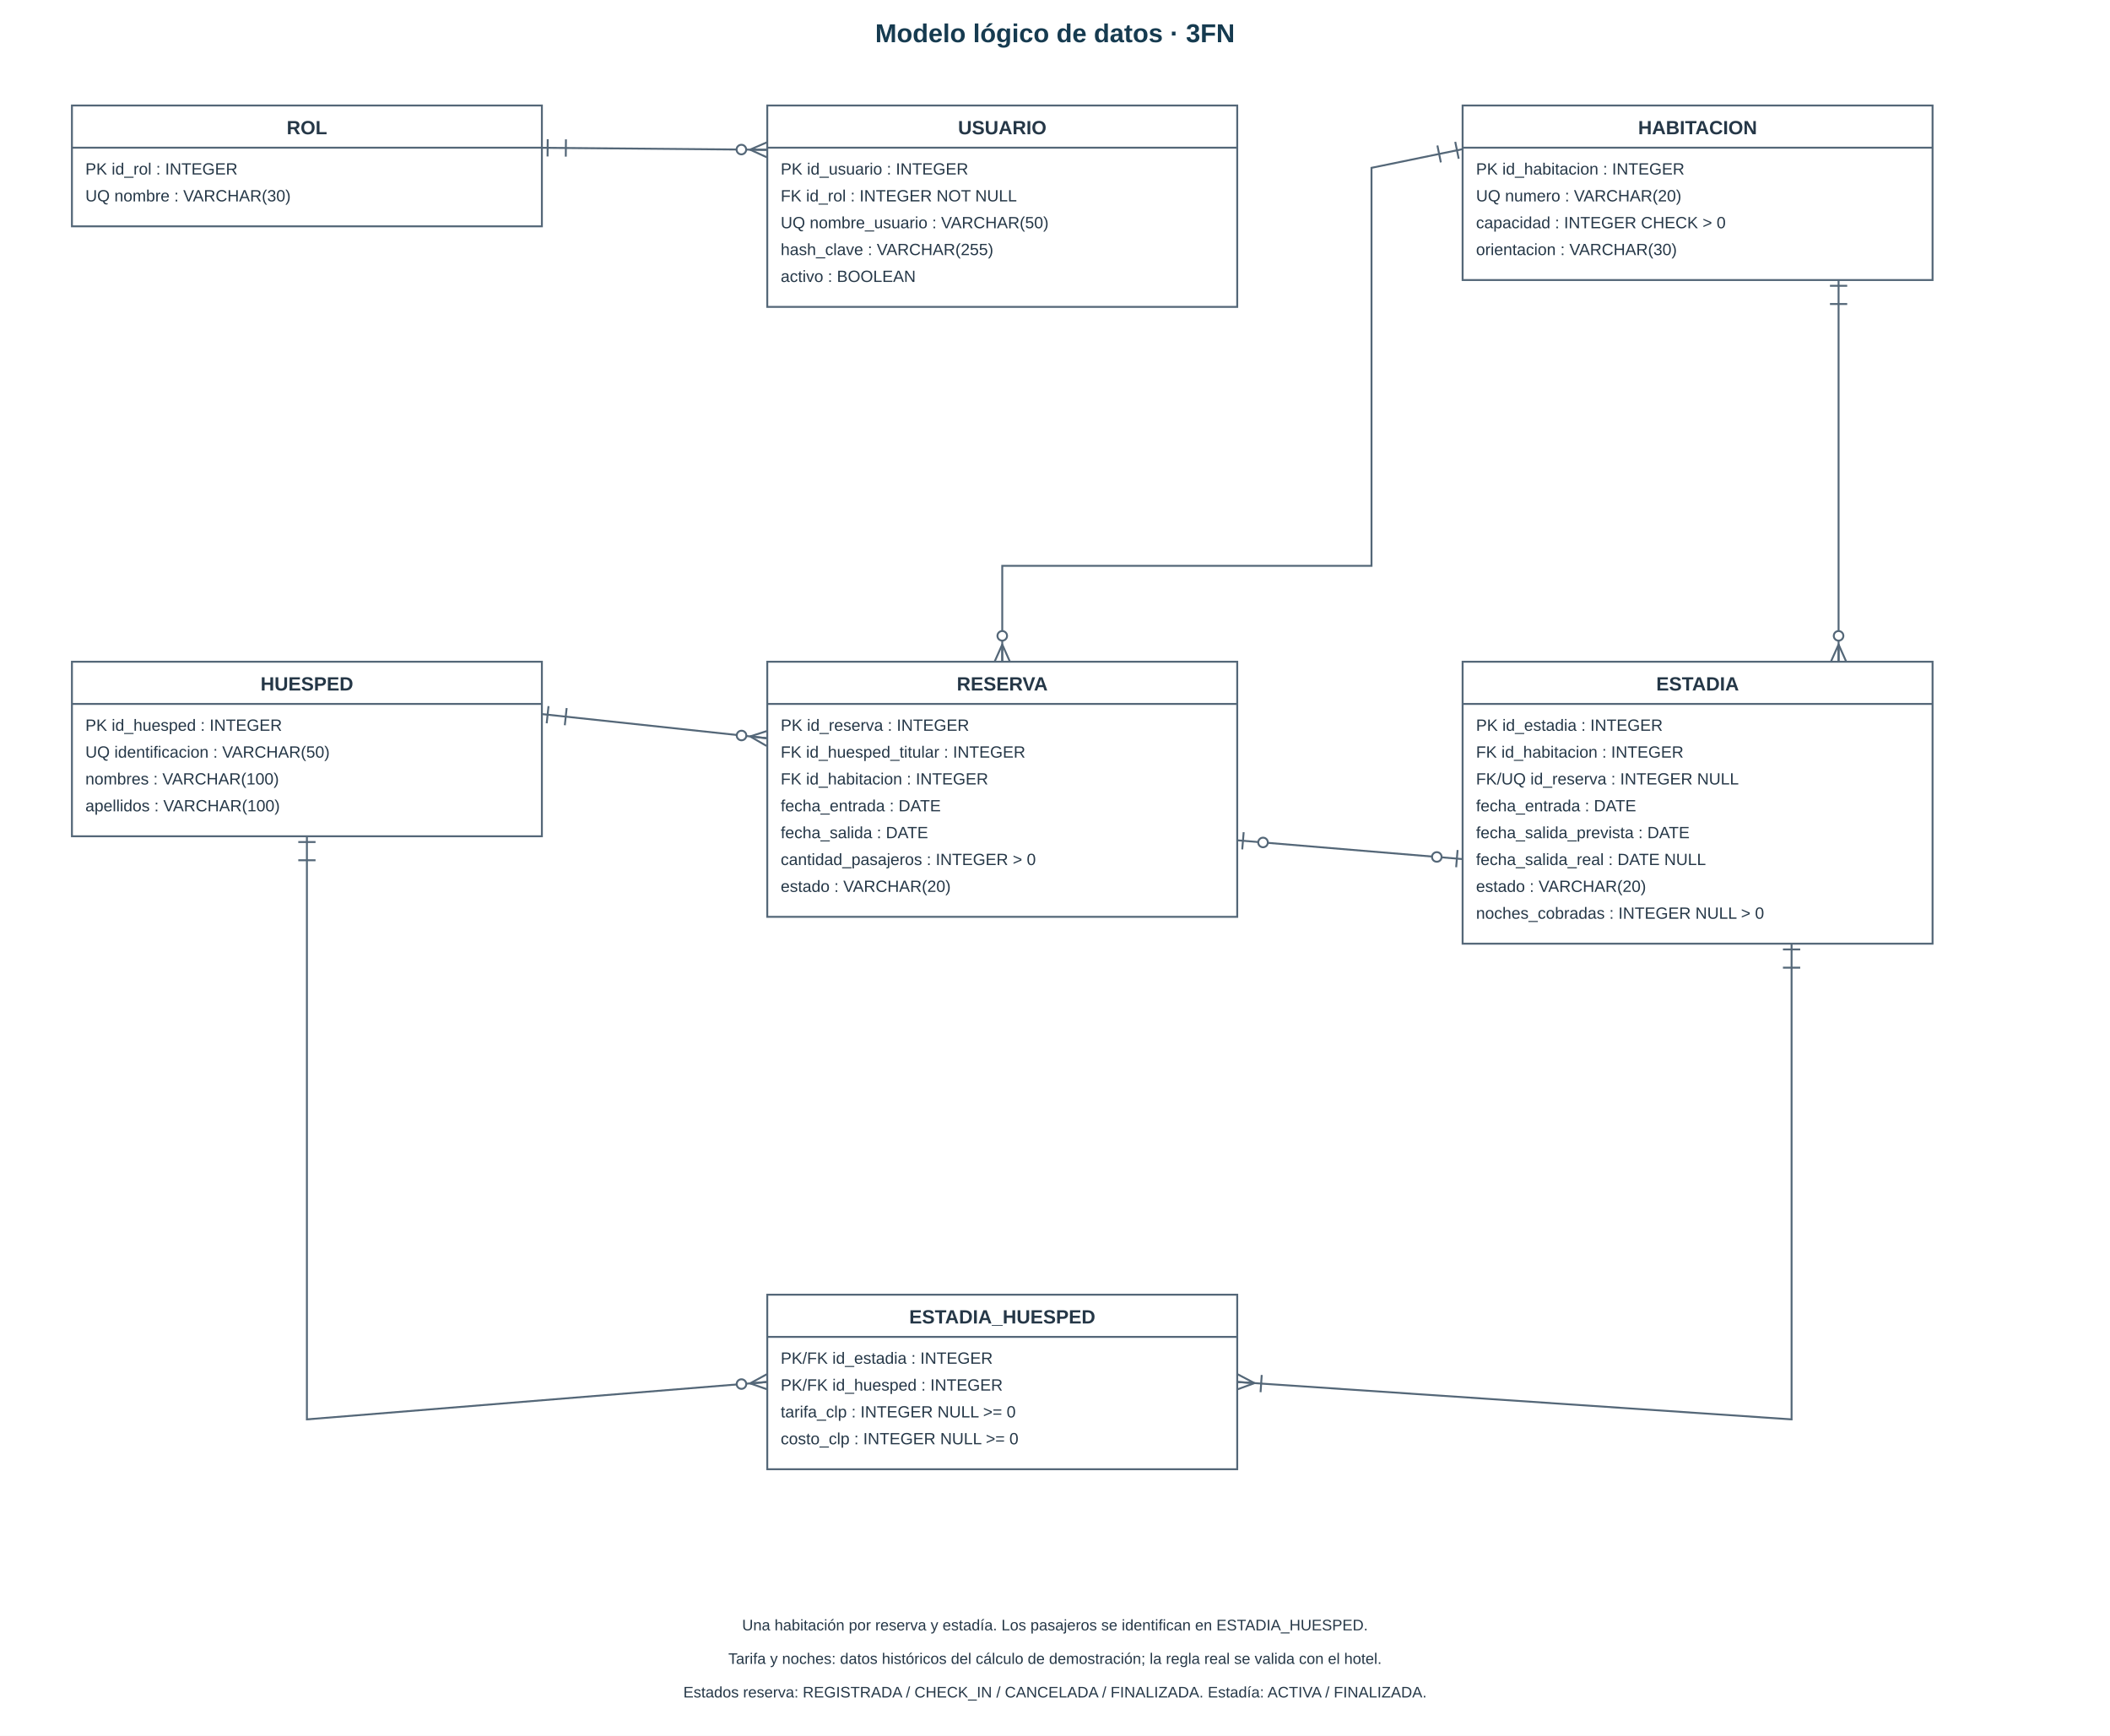
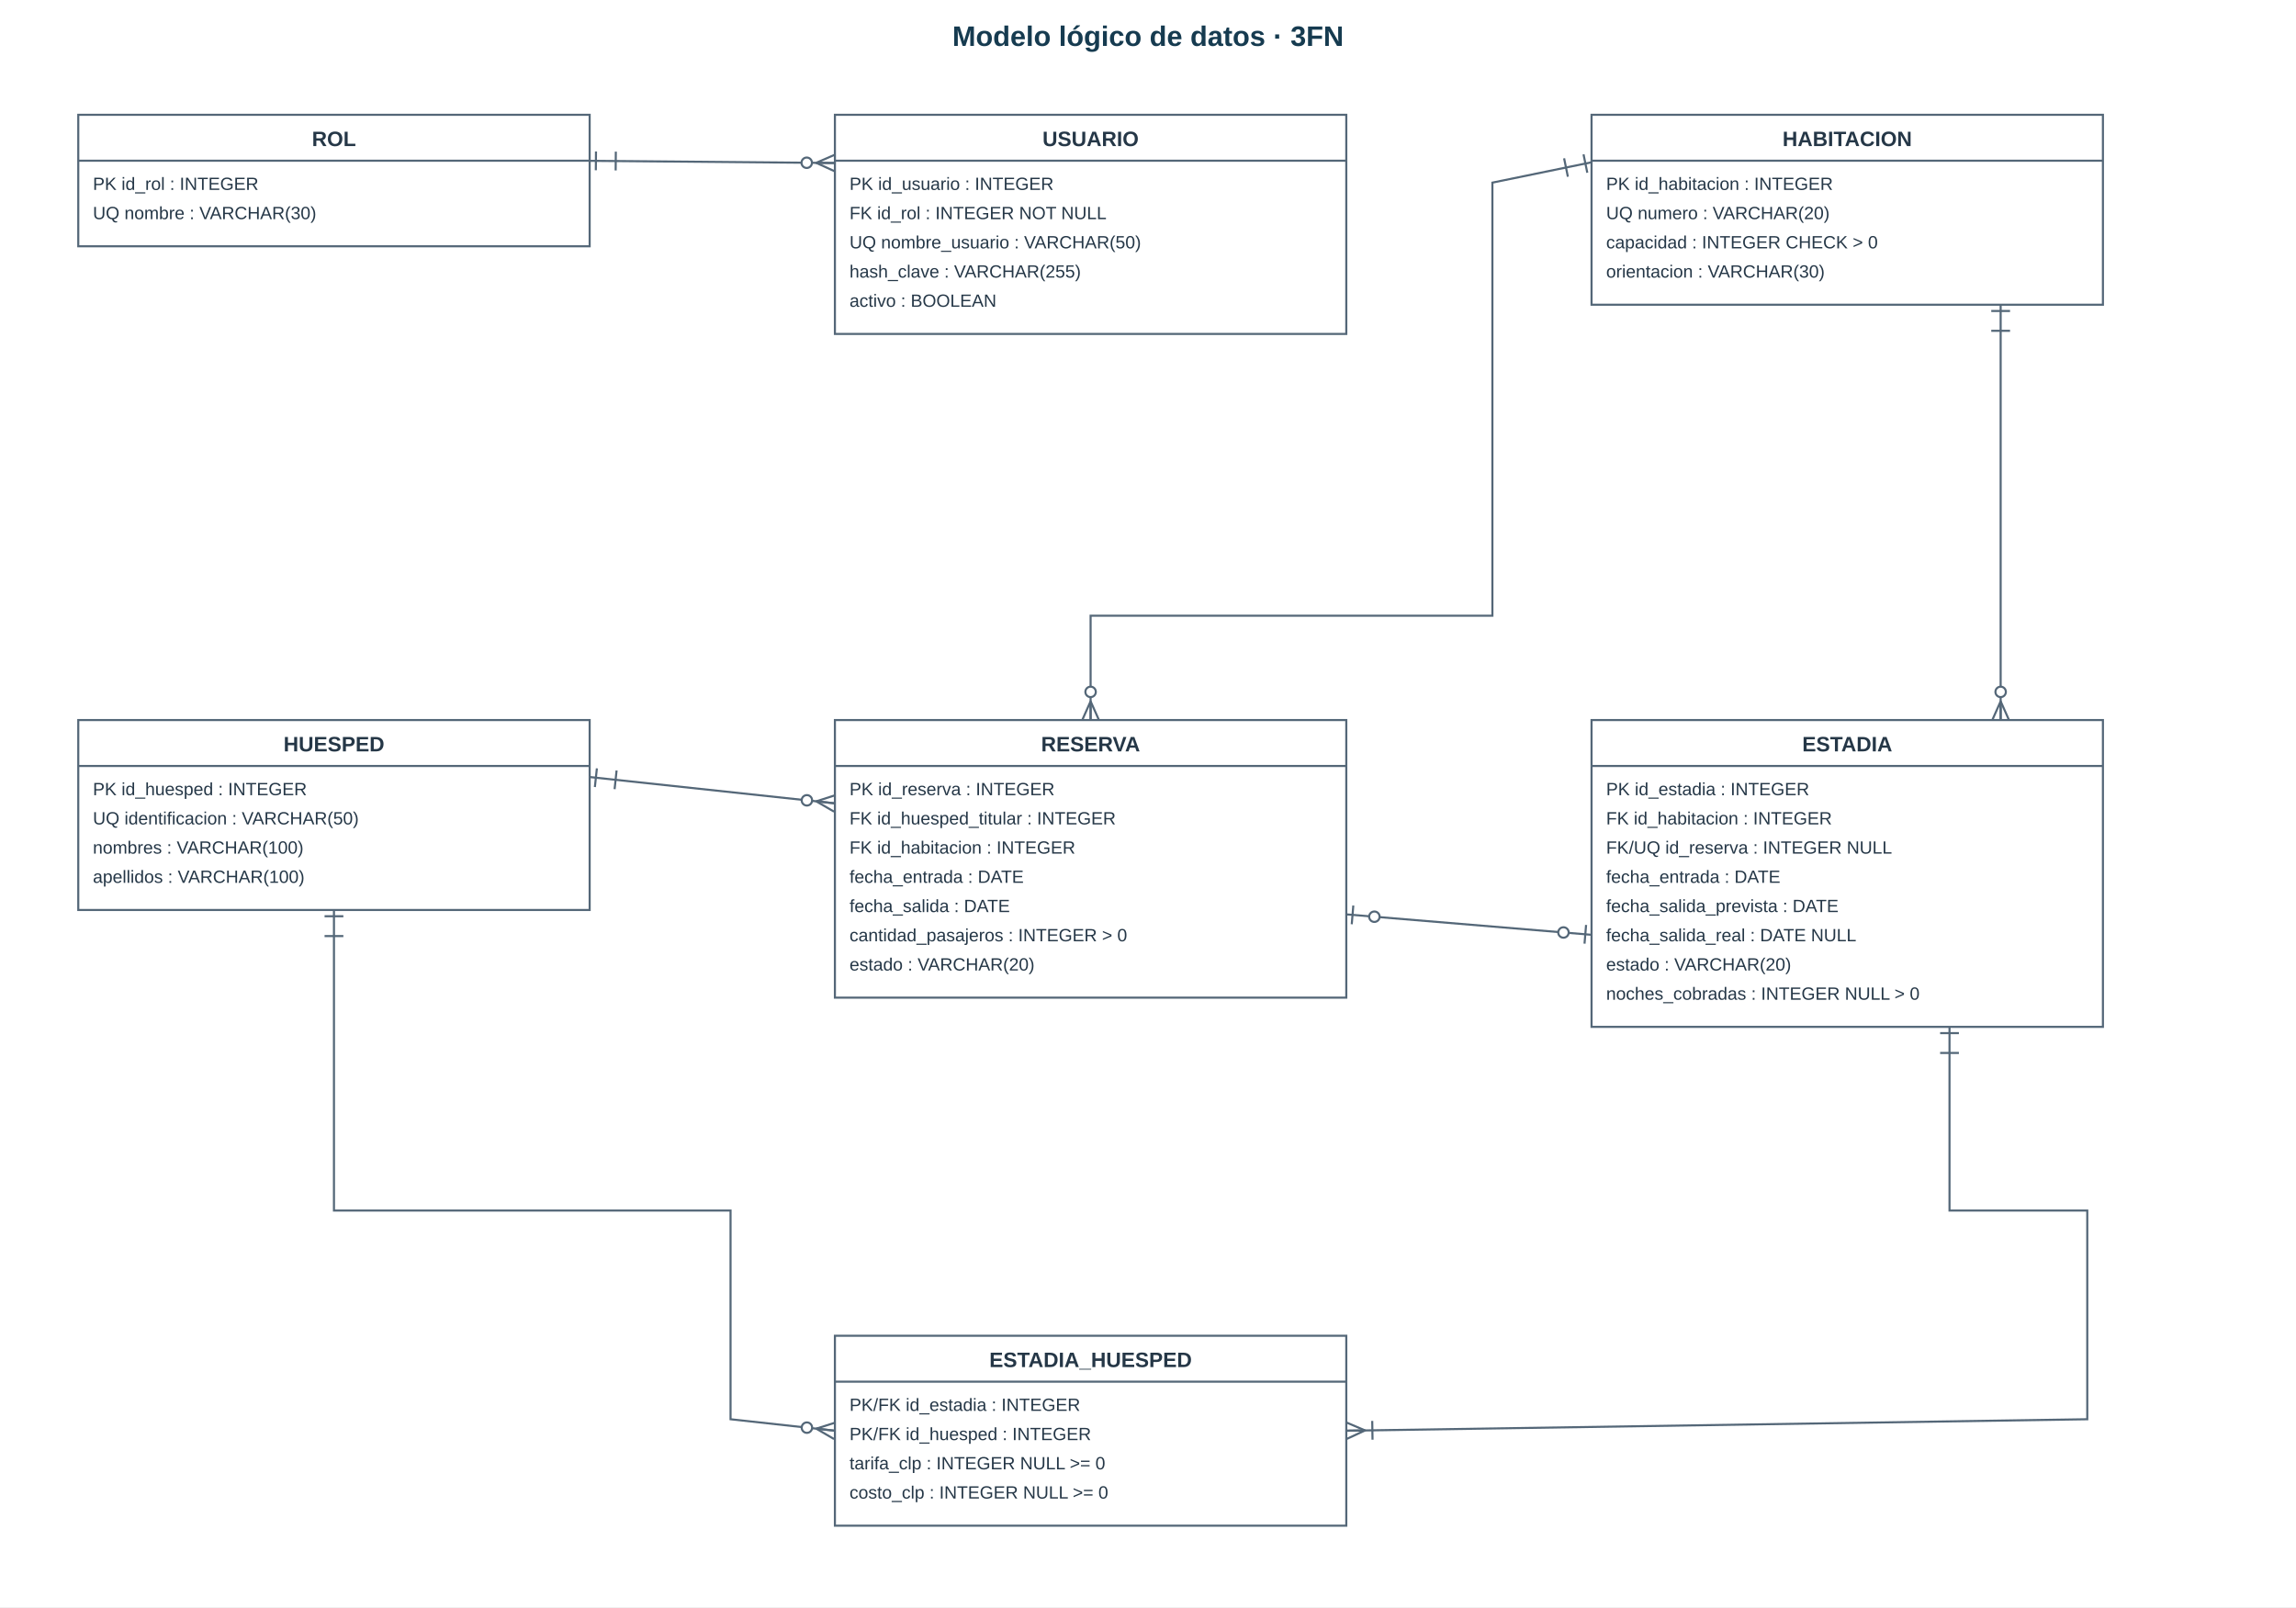
- <svg xmlns="http://www.w3.org/2000/svg" width="2200" height="1810" viewBox="0 0 2200 1810">
+ <svg xmlns="http://www.w3.org/2000/svg" width="2200" height="1540" viewBox="0 0 2200 1540">
  <rect width="100%" height="100%" fill="white" />
  <g font-family="Arial,sans-serif">
    <text x="1100.0" y="44" font-size="27" text-anchor="middle" fill="#163b50" font-weight="bold">Modelo lógico de datos · 3FN</text>
    <path d="M565,154.1 L800,156.2" fill="none" stroke="#546778" stroke-width="2" />
    <path d="M571.08,145.154 L570.919,163.153" fill="none" stroke="#546778" stroke-width="2" />
    <path d="M590.079,145.324 L589.919,163.323" fill="none" stroke="#546778" stroke-width="2" />
    <path d="M782.001,156.039 L799.929,164.2" fill="none" stroke="#546778" stroke-width="2" />
    <path d="M782.001,156.039 L800,156.2" fill="none" stroke="#546778" stroke-width="2" />
    <path d="M782.001,156.039 L800.071,148.2" fill="none" stroke="#546778" stroke-width="2" />
    <ellipse cx="773.001" cy="155.959" rx="5.0" ry="5.0" fill="#ffffff" stroke="#546778" stroke-width="2" />
    <path d="M1917.0,292 L1917.0,690" fill="none" stroke="#546778" stroke-width="2" />
    <path d="M1926.0,298.0 L1908.0,298.0" fill="none" stroke="#546778" stroke-width="2" />
    <path d="M1926.0,317.0 L1908.0,317.0" fill="none" stroke="#546778" stroke-width="2" />
    <path d="M1917.0,672.0 L1909.0,690.0" fill="none" stroke="#546778" stroke-width="2" />
    <path d="M1917.0,672.0 L1917.0,690" fill="none" stroke="#546778" stroke-width="2" />
    <path d="M1917.0,672.0 L1925.0,690.0" fill="none" stroke="#546778" stroke-width="2" />
    <ellipse cx="1917.0" cy="663.0" rx="5.0" ry="5.0" fill="#ffffff" stroke="#546778" stroke-width="2" />
    <path d="M1525,155.5 L1430,175 L1430,590 L1045,590 L1045.0,690" fill="none" stroke="#546778" stroke-width="2" />
    <path d="M1520.932,165.523 L1517.313,147.89" fill="none" stroke="#546778" stroke-width="2" />
    <path d="M1502.32,169.343 L1498.701,151.711" fill="none" stroke="#546778" stroke-width="2" />
    <path d="M1045.0,672.0 L1037.0,690.0" fill="none" stroke="#546778" stroke-width="2" />
    <path d="M1045.0,672.0 L1045.0,690" fill="none" stroke="#546778" stroke-width="2" />
    <path d="M1045.0,672.0 L1053.0,690.0" fill="none" stroke="#546778" stroke-width="2" />
    <ellipse cx="1045.0" cy="663.0" rx="5.0" ry="5.0" fill="#ffffff" stroke="#546778" stroke-width="2" />
    <path d="M565,744.6 L800,769.8" fill="none" stroke="#546778" stroke-width="2" />
    <path d="M571.925,736.291 L570.006,754.188" fill="none" stroke="#546778" stroke-width="2" />
    <path d="M590.817,738.317 L588.898,756.214" fill="none" stroke="#546778" stroke-width="2" />
    <path d="M782.103,767.881 L799.147,777.754" fill="none" stroke="#546778" stroke-width="2" />
    <path d="M782.103,767.881 L800,769.8" fill="none" stroke="#546778" stroke-width="2" />
    <path d="M782.103,767.881 L800.853,761.846" fill="none" stroke="#546778" stroke-width="2" />
    <ellipse cx="773.154" cy="766.921" rx="5.0" ry="5.0" fill="#ffffff" stroke="#546778" stroke-width="2" />
    <path d="M1290,876.2 L1525,895.8" fill="none" stroke="#546778" stroke-width="2" />
    <path d="M1296.727,867.73 L1295.231,885.668" fill="none" stroke="#546778" stroke-width="2" />
    <ellipse cx="1316.907" cy="878.444" rx="5.0" ry="5.0" fill="#ffffff" stroke="#546778" stroke-width="2" />
    <path d="M1518.273,904.27 L1519.769,886.332" fill="none" stroke="#546778" stroke-width="2" />
    <ellipse cx="1498.093" cy="893.556" rx="5.0" ry="5.0" fill="#ffffff" stroke="#546778" stroke-width="2" />
-     <path d="M320.0,872 L320,1480 L800,1441.0" fill="none" stroke="#546778" stroke-width="2" />
+     <path d="M320.0,872 L320,1160 L700,1160 L700,1360 L800,1371.0" fill="none" stroke="#546778" stroke-width="2" />
    <path d="M329.0,878.0 L311.0,878.0" fill="none" stroke="#546778" stroke-width="2" />
    <path d="M329.0,897.0 L311.0,897.0" fill="none" stroke="#546778" stroke-width="2" />
-     <path d="M782.059,1442.458 L800.648,1448.974" fill="none" stroke="#546778" stroke-width="2" />
-     <path d="M782.059,1442.458 L800,1441.0" fill="none" stroke="#546778" stroke-width="2" />
-     <path d="M782.059,1442.458 L799.352,1433.026" fill="none" stroke="#546778" stroke-width="2" />
-     <ellipse cx="773.089" cy="1443.187" rx="5.0" ry="5.0" fill="#ffffff" stroke="#546778" stroke-width="2" />
-     <path d="M1868.0,984 L1868,1480 L1290,1441.0" fill="none" stroke="#546778" stroke-width="2" />
+     <path d="M782.108,1369.032 L799.125,1378.952" fill="none" stroke="#546778" stroke-width="2" />
+     <path d="M782.108,1369.032 L800,1371.0" fill="none" stroke="#546778" stroke-width="2" />
+     <path d="M782.108,1369.032 L800.875,1363.048" fill="none" stroke="#546778" stroke-width="2" />
+     <ellipse cx="773.162" cy="1368.048" rx="5.0" ry="5.0" fill="#ffffff" stroke="#546778" stroke-width="2" />
+     <path d="M1868.0,984 L1868,1160 L2000,1160 L2000,1360 L1290,1371.0" fill="none" stroke="#546778" stroke-width="2" />
    <path d="M1877.0,990.0 L1859.0,990.0" fill="none" stroke="#546778" stroke-width="2" />
    <path d="M1877.0,1009.0 L1859.0,1009.0" fill="none" stroke="#546778" stroke-width="2" />
-     <path d="M1307.959,1442.212 L1290.539,1433.018" fill="none" stroke="#546778" stroke-width="2" />
-     <path d="M1307.959,1442.212 L1290,1441.0" fill="none" stroke="#546778" stroke-width="2" />
-     <path d="M1307.959,1442.212 L1289.461,1448.982" fill="none" stroke="#546778" stroke-width="2" />
-     <path d="M1315.549,1433.703 L1314.337,1451.663" fill="none" stroke="#546778" stroke-width="2" />
+     <path d="M1307.998,1370.721 L1289.876,1363.001" fill="none" stroke="#546778" stroke-width="2" />
+     <path d="M1307.998,1370.721 L1290,1371.0" fill="none" stroke="#546778" stroke-width="2" />
+     <path d="M1307.998,1370.721 L1290.124,1378.999" fill="none" stroke="#546778" stroke-width="2" />
+     <path d="M1314.858,1361.614 L1315.136,1379.612" fill="none" stroke="#546778" stroke-width="2" />
    <path d="M75,110 L565,110 L565,236 L75,236 Z" fill="#ffffff" stroke="#546778" stroke-width="2" />
    <path d="M75,154 L565,154" fill="none" stroke="#546778" stroke-width="2" />
    <text x="320.0" y="140" font-size="20" text-anchor="middle" fill="#253747" font-weight="bold">ROL</text>
    <text x="89" y="182" font-size="17" text-anchor="start" fill="#253747" font-weight="normal">PK id_rol : INTEGER</text>
    <text x="89" y="210" font-size="17" text-anchor="start" fill="#253747" font-weight="normal">UQ nombre : VARCHAR(30)</text>
    <path d="M800,110 L1290,110 L1290,320 L800,320 Z" fill="#ffffff" stroke="#546778" stroke-width="2" />
    <path d="M800,154 L1290,154" fill="none" stroke="#546778" stroke-width="2" />
    <text x="1045.0" y="140" font-size="20" text-anchor="middle" fill="#253747" font-weight="bold">USUARIO</text>
    <text x="814" y="182" font-size="17" text-anchor="start" fill="#253747" font-weight="normal">PK id_usuario : INTEGER</text>
    <text x="814" y="210" font-size="17" text-anchor="start" fill="#253747" font-weight="normal">FK id_rol : INTEGER NOT NULL</text>
    <text x="814" y="238" font-size="17" text-anchor="start" fill="#253747" font-weight="normal">UQ nombre_usuario : VARCHAR(50)</text>
    <text x="814" y="266" font-size="17" text-anchor="start" fill="#253747" font-weight="normal">hash_clave : VARCHAR(255)</text>
    <text x="814" y="294" font-size="17" text-anchor="start" fill="#253747" font-weight="normal">activo : BOOLEAN</text>
    <path d="M1525,110 L2015,110 L2015,292 L1525,292 Z" fill="#ffffff" stroke="#546778" stroke-width="2" />
    <path d="M1525,154 L2015,154" fill="none" stroke="#546778" stroke-width="2" />
    <text x="1770.0" y="140" font-size="20" text-anchor="middle" fill="#253747" font-weight="bold">HABITACION</text>
    <text x="1539" y="182" font-size="17" text-anchor="start" fill="#253747" font-weight="normal">PK id_habitacion : INTEGER</text>
    <text x="1539" y="210" font-size="17" text-anchor="start" fill="#253747" font-weight="normal">UQ numero : VARCHAR(20)</text>
    <text x="1539" y="238" font-size="17" text-anchor="start" fill="#253747" font-weight="normal">capacidad : INTEGER CHECK &gt; 0</text>
    <text x="1539" y="266" font-size="17" text-anchor="start" fill="#253747" font-weight="normal">orientacion : VARCHAR(30)</text>
    <path d="M75,690 L565,690 L565,872 L75,872 Z" fill="#ffffff" stroke="#546778" stroke-width="2" />
    <path d="M75,734 L565,734" fill="none" stroke="#546778" stroke-width="2" />
    <text x="320.0" y="720" font-size="20" text-anchor="middle" fill="#253747" font-weight="bold">HUESPED</text>
    <text x="89" y="762" font-size="17" text-anchor="start" fill="#253747" font-weight="normal">PK id_huesped : INTEGER</text>
    <text x="89" y="790" font-size="17" text-anchor="start" fill="#253747" font-weight="normal">UQ identificacion : VARCHAR(50)</text>
    <text x="89" y="818" font-size="17" text-anchor="start" fill="#253747" font-weight="normal">nombres : VARCHAR(100)</text>
    <text x="89" y="846" font-size="17" text-anchor="start" fill="#253747" font-weight="normal">apellidos : VARCHAR(100)</text>
    <path d="M800,690 L1290,690 L1290,956 L800,956 Z" fill="#ffffff" stroke="#546778" stroke-width="2" />
    <path d="M800,734 L1290,734" fill="none" stroke="#546778" stroke-width="2" />
    <text x="1045.0" y="720" font-size="20" text-anchor="middle" fill="#253747" font-weight="bold">RESERVA</text>
    <text x="814" y="762" font-size="17" text-anchor="start" fill="#253747" font-weight="normal">PK id_reserva : INTEGER</text>
    <text x="814" y="790" font-size="17" text-anchor="start" fill="#253747" font-weight="normal">FK id_huesped_titular : INTEGER</text>
    <text x="814" y="818" font-size="17" text-anchor="start" fill="#253747" font-weight="normal">FK id_habitacion : INTEGER</text>
    <text x="814" y="846" font-size="17" text-anchor="start" fill="#253747" font-weight="normal">fecha_entrada : DATE</text>
    <text x="814" y="874" font-size="17" text-anchor="start" fill="#253747" font-weight="normal">fecha_salida : DATE</text>
    <text x="814" y="902" font-size="17" text-anchor="start" fill="#253747" font-weight="normal">cantidad_pasajeros : INTEGER &gt; 0</text>
    <text x="814" y="930" font-size="17" text-anchor="start" fill="#253747" font-weight="normal">estado : VARCHAR(20)</text>
    <path d="M1525,690 L2015,690 L2015,984 L1525,984 Z" fill="#ffffff" stroke="#546778" stroke-width="2" />
    <path d="M1525,734 L2015,734" fill="none" stroke="#546778" stroke-width="2" />
    <text x="1770.0" y="720" font-size="20" text-anchor="middle" fill="#253747" font-weight="bold">ESTADIA</text>
    <text x="1539" y="762" font-size="17" text-anchor="start" fill="#253747" font-weight="normal">PK id_estadia : INTEGER</text>
    <text x="1539" y="790" font-size="17" text-anchor="start" fill="#253747" font-weight="normal">FK id_habitacion : INTEGER</text>
    <text x="1539" y="818" font-size="17" text-anchor="start" fill="#253747" font-weight="normal">FK/UQ id_reserva : INTEGER NULL</text>
    <text x="1539" y="846" font-size="17" text-anchor="start" fill="#253747" font-weight="normal">fecha_entrada : DATE</text>
    <text x="1539" y="874" font-size="17" text-anchor="start" fill="#253747" font-weight="normal">fecha_salida_prevista : DATE</text>
    <text x="1539" y="902" font-size="17" text-anchor="start" fill="#253747" font-weight="normal">fecha_salida_real : DATE NULL</text>
    <text x="1539" y="930" font-size="17" text-anchor="start" fill="#253747" font-weight="normal">estado : VARCHAR(20)</text>
    <text x="1539" y="958" font-size="17" text-anchor="start" fill="#253747" font-weight="normal">noches_cobradas : INTEGER NULL &gt; 0</text>
-     <path d="M800,1350 L1290,1350 L1290,1532 L800,1532 Z" fill="#ffffff" stroke="#546778" stroke-width="2" />
-     <path d="M800,1394 L1290,1394" fill="none" stroke="#546778" stroke-width="2" />
-     <text x="1045.0" y="1380" font-size="20" text-anchor="middle" fill="#253747" font-weight="bold">ESTADIA_HUESPED</text>
-     <text x="814" y="1422" font-size="17" text-anchor="start" fill="#253747" font-weight="normal">PK/FK id_estadia : INTEGER</text>
-     <text x="814" y="1450" font-size="17" text-anchor="start" fill="#253747" font-weight="normal">PK/FK id_huesped : INTEGER</text>
-     <text x="814" y="1478" font-size="17" text-anchor="start" fill="#253747" font-weight="normal">tarifa_clp : INTEGER NULL &gt;= 0</text>
-     <text x="814" y="1506" font-size="17" text-anchor="start" fill="#253747" font-weight="normal">costo_clp : INTEGER NULL &gt;= 0</text>
-     <text x="1100" y="1700" font-size="16" text-anchor="middle" fill="#253747" font-weight="normal">Una habitación por reserva y estadía. Los pasajeros se identifican en ESTADIA_HUESPED.</text>
-     <text x="1100" y="1735" font-size="16" text-anchor="middle" fill="#253747" font-weight="normal">Tarifa y noches: datos históricos del cálculo de demostración; la regla real se valida con el hotel.</text>
-     <text x="1100" y="1770" font-size="16" text-anchor="middle" fill="#253747" font-weight="normal">Estados reserva: REGISTRADA / CHECK_IN / CANCELADA / FINALIZADA. Estadía: ACTIVA / FINALIZADA.</text>
+     <path d="M800,1280 L1290,1280 L1290,1462 L800,1462 Z" fill="#ffffff" stroke="#546778" stroke-width="2" />
+     <path d="M800,1324 L1290,1324" fill="none" stroke="#546778" stroke-width="2" />
+     <text x="1045.0" y="1310" font-size="20" text-anchor="middle" fill="#253747" font-weight="bold">ESTADIA_HUESPED</text>
+     <text x="814" y="1352" font-size="17" text-anchor="start" fill="#253747" font-weight="normal">PK/FK id_estadia : INTEGER</text>
+     <text x="814" y="1380" font-size="17" text-anchor="start" fill="#253747" font-weight="normal">PK/FK id_huesped : INTEGER</text>
+     <text x="814" y="1408" font-size="17" text-anchor="start" fill="#253747" font-weight="normal">tarifa_clp : INTEGER NULL &gt;= 0</text>
+     <text x="814" y="1436" font-size="17" text-anchor="start" fill="#253747" font-weight="normal">costo_clp : INTEGER NULL &gt;= 0</text>
  </g>
</svg>
